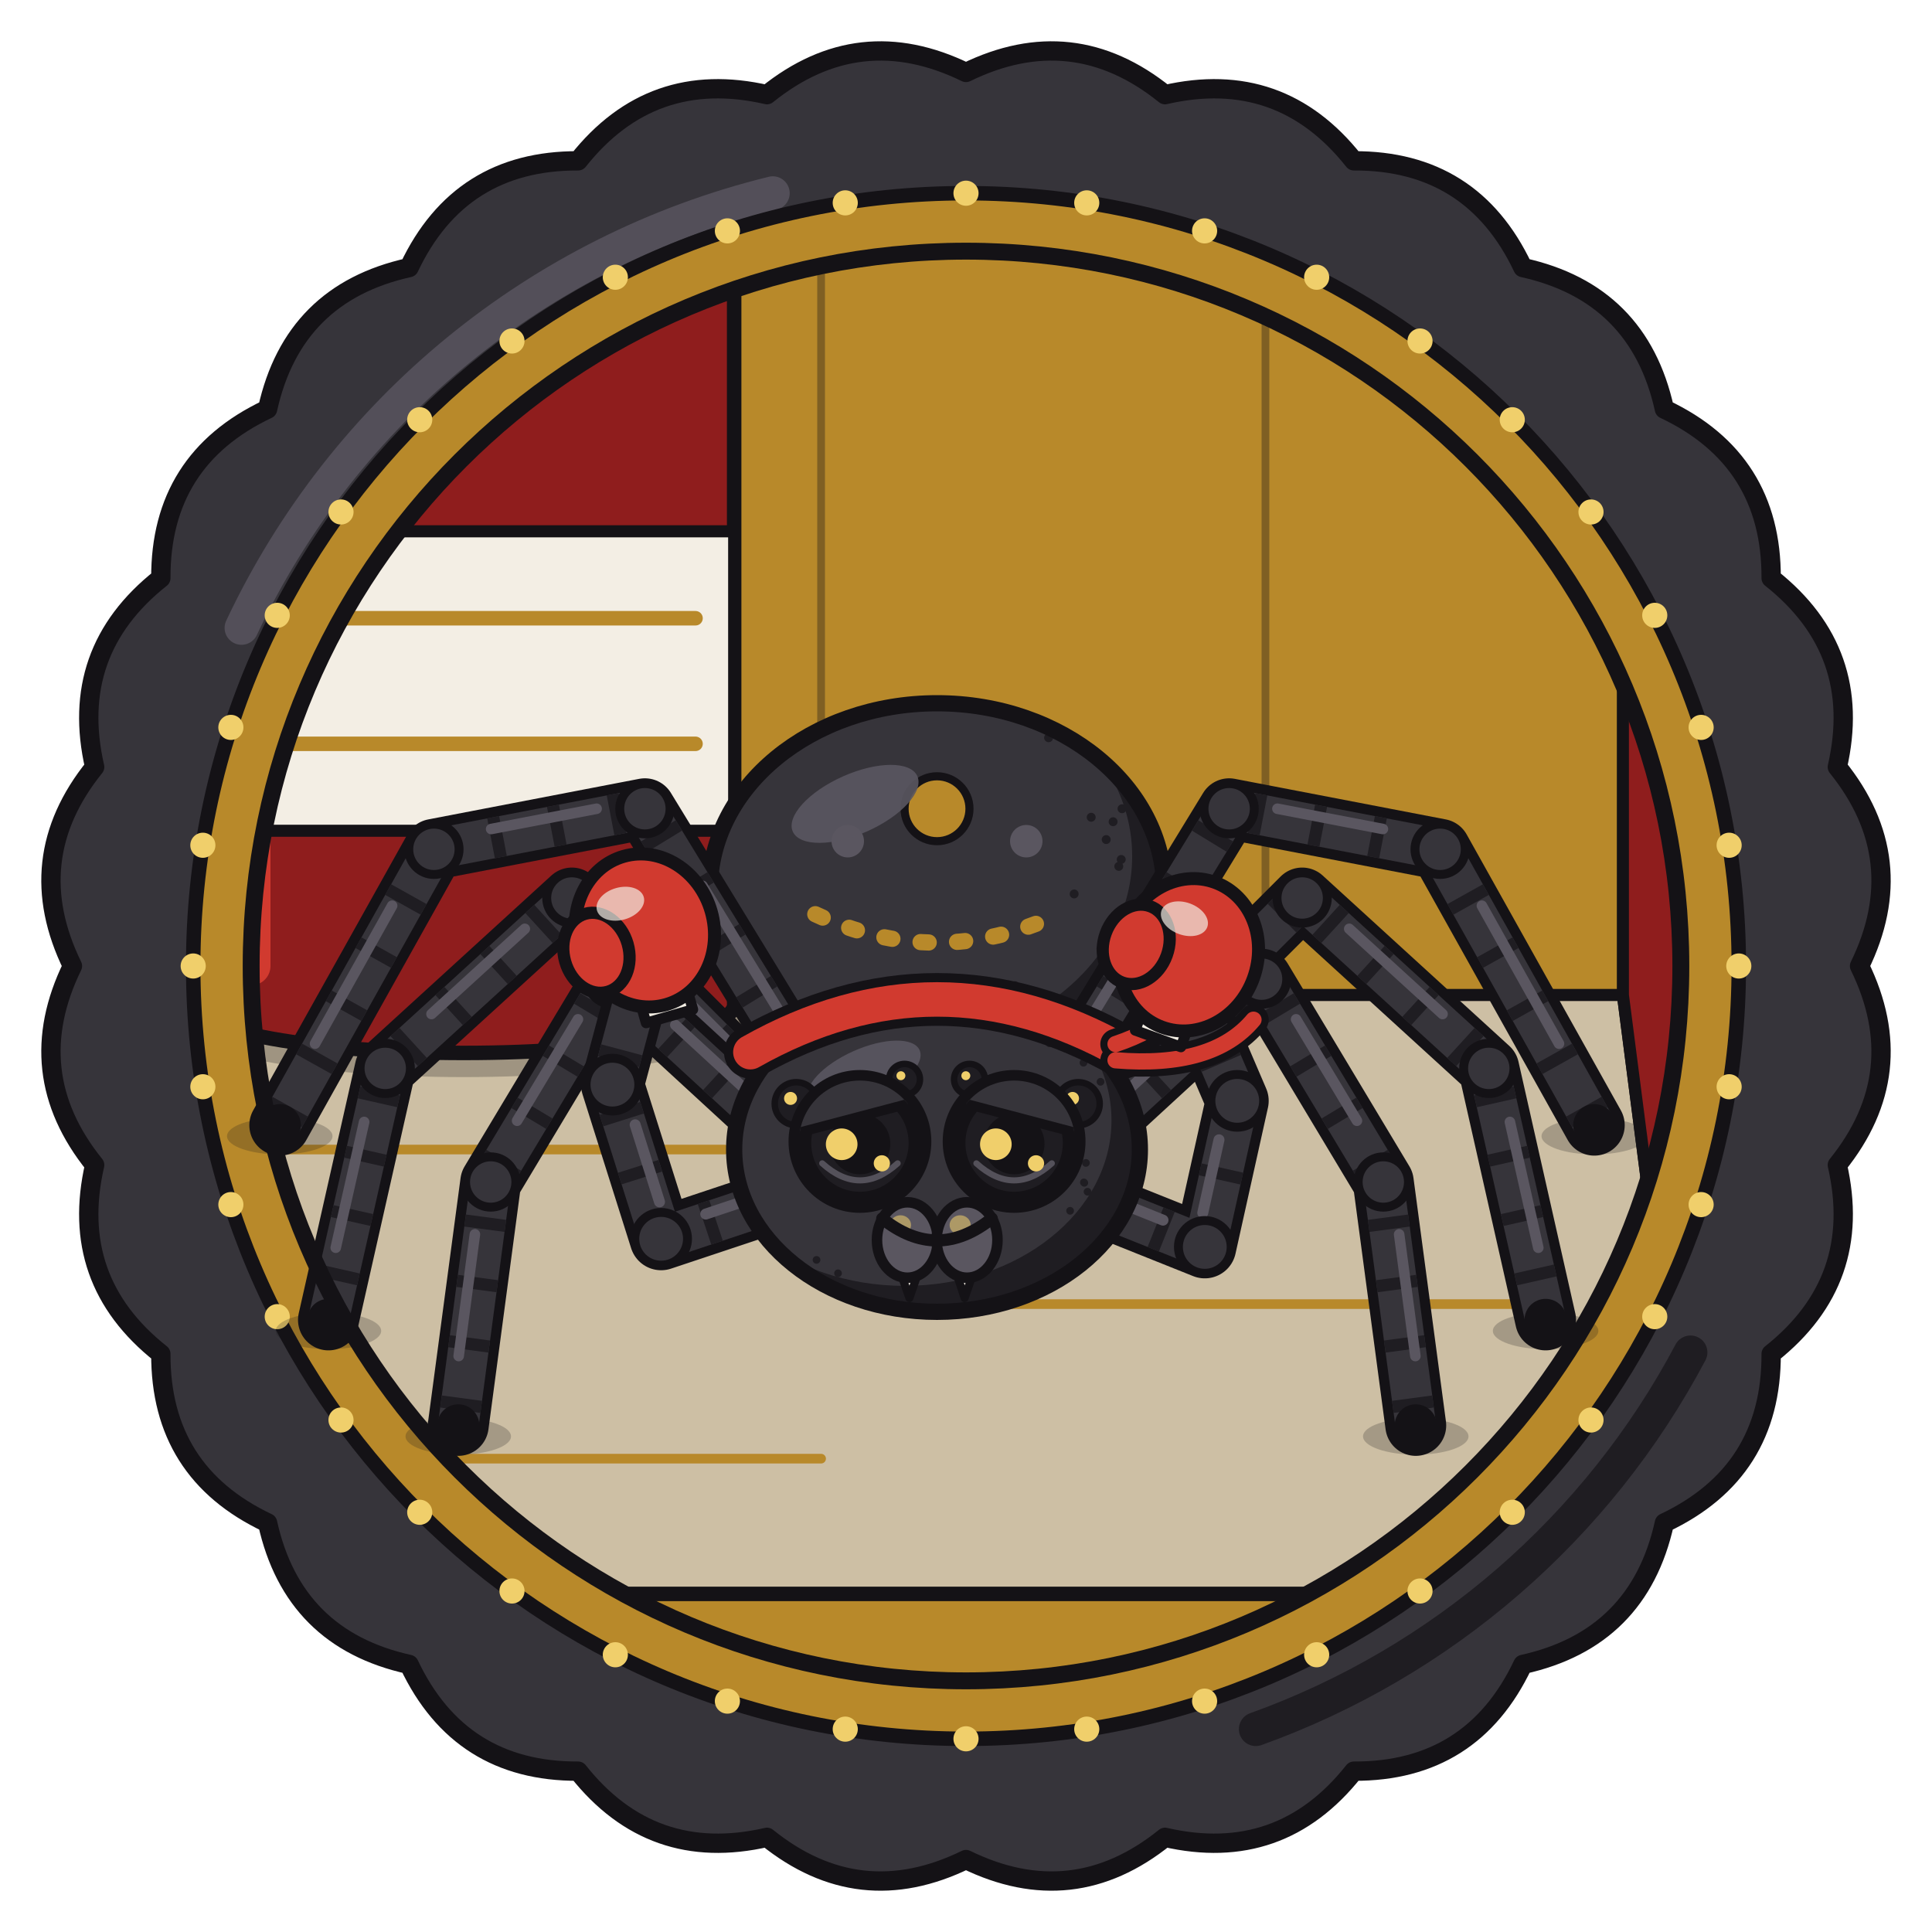
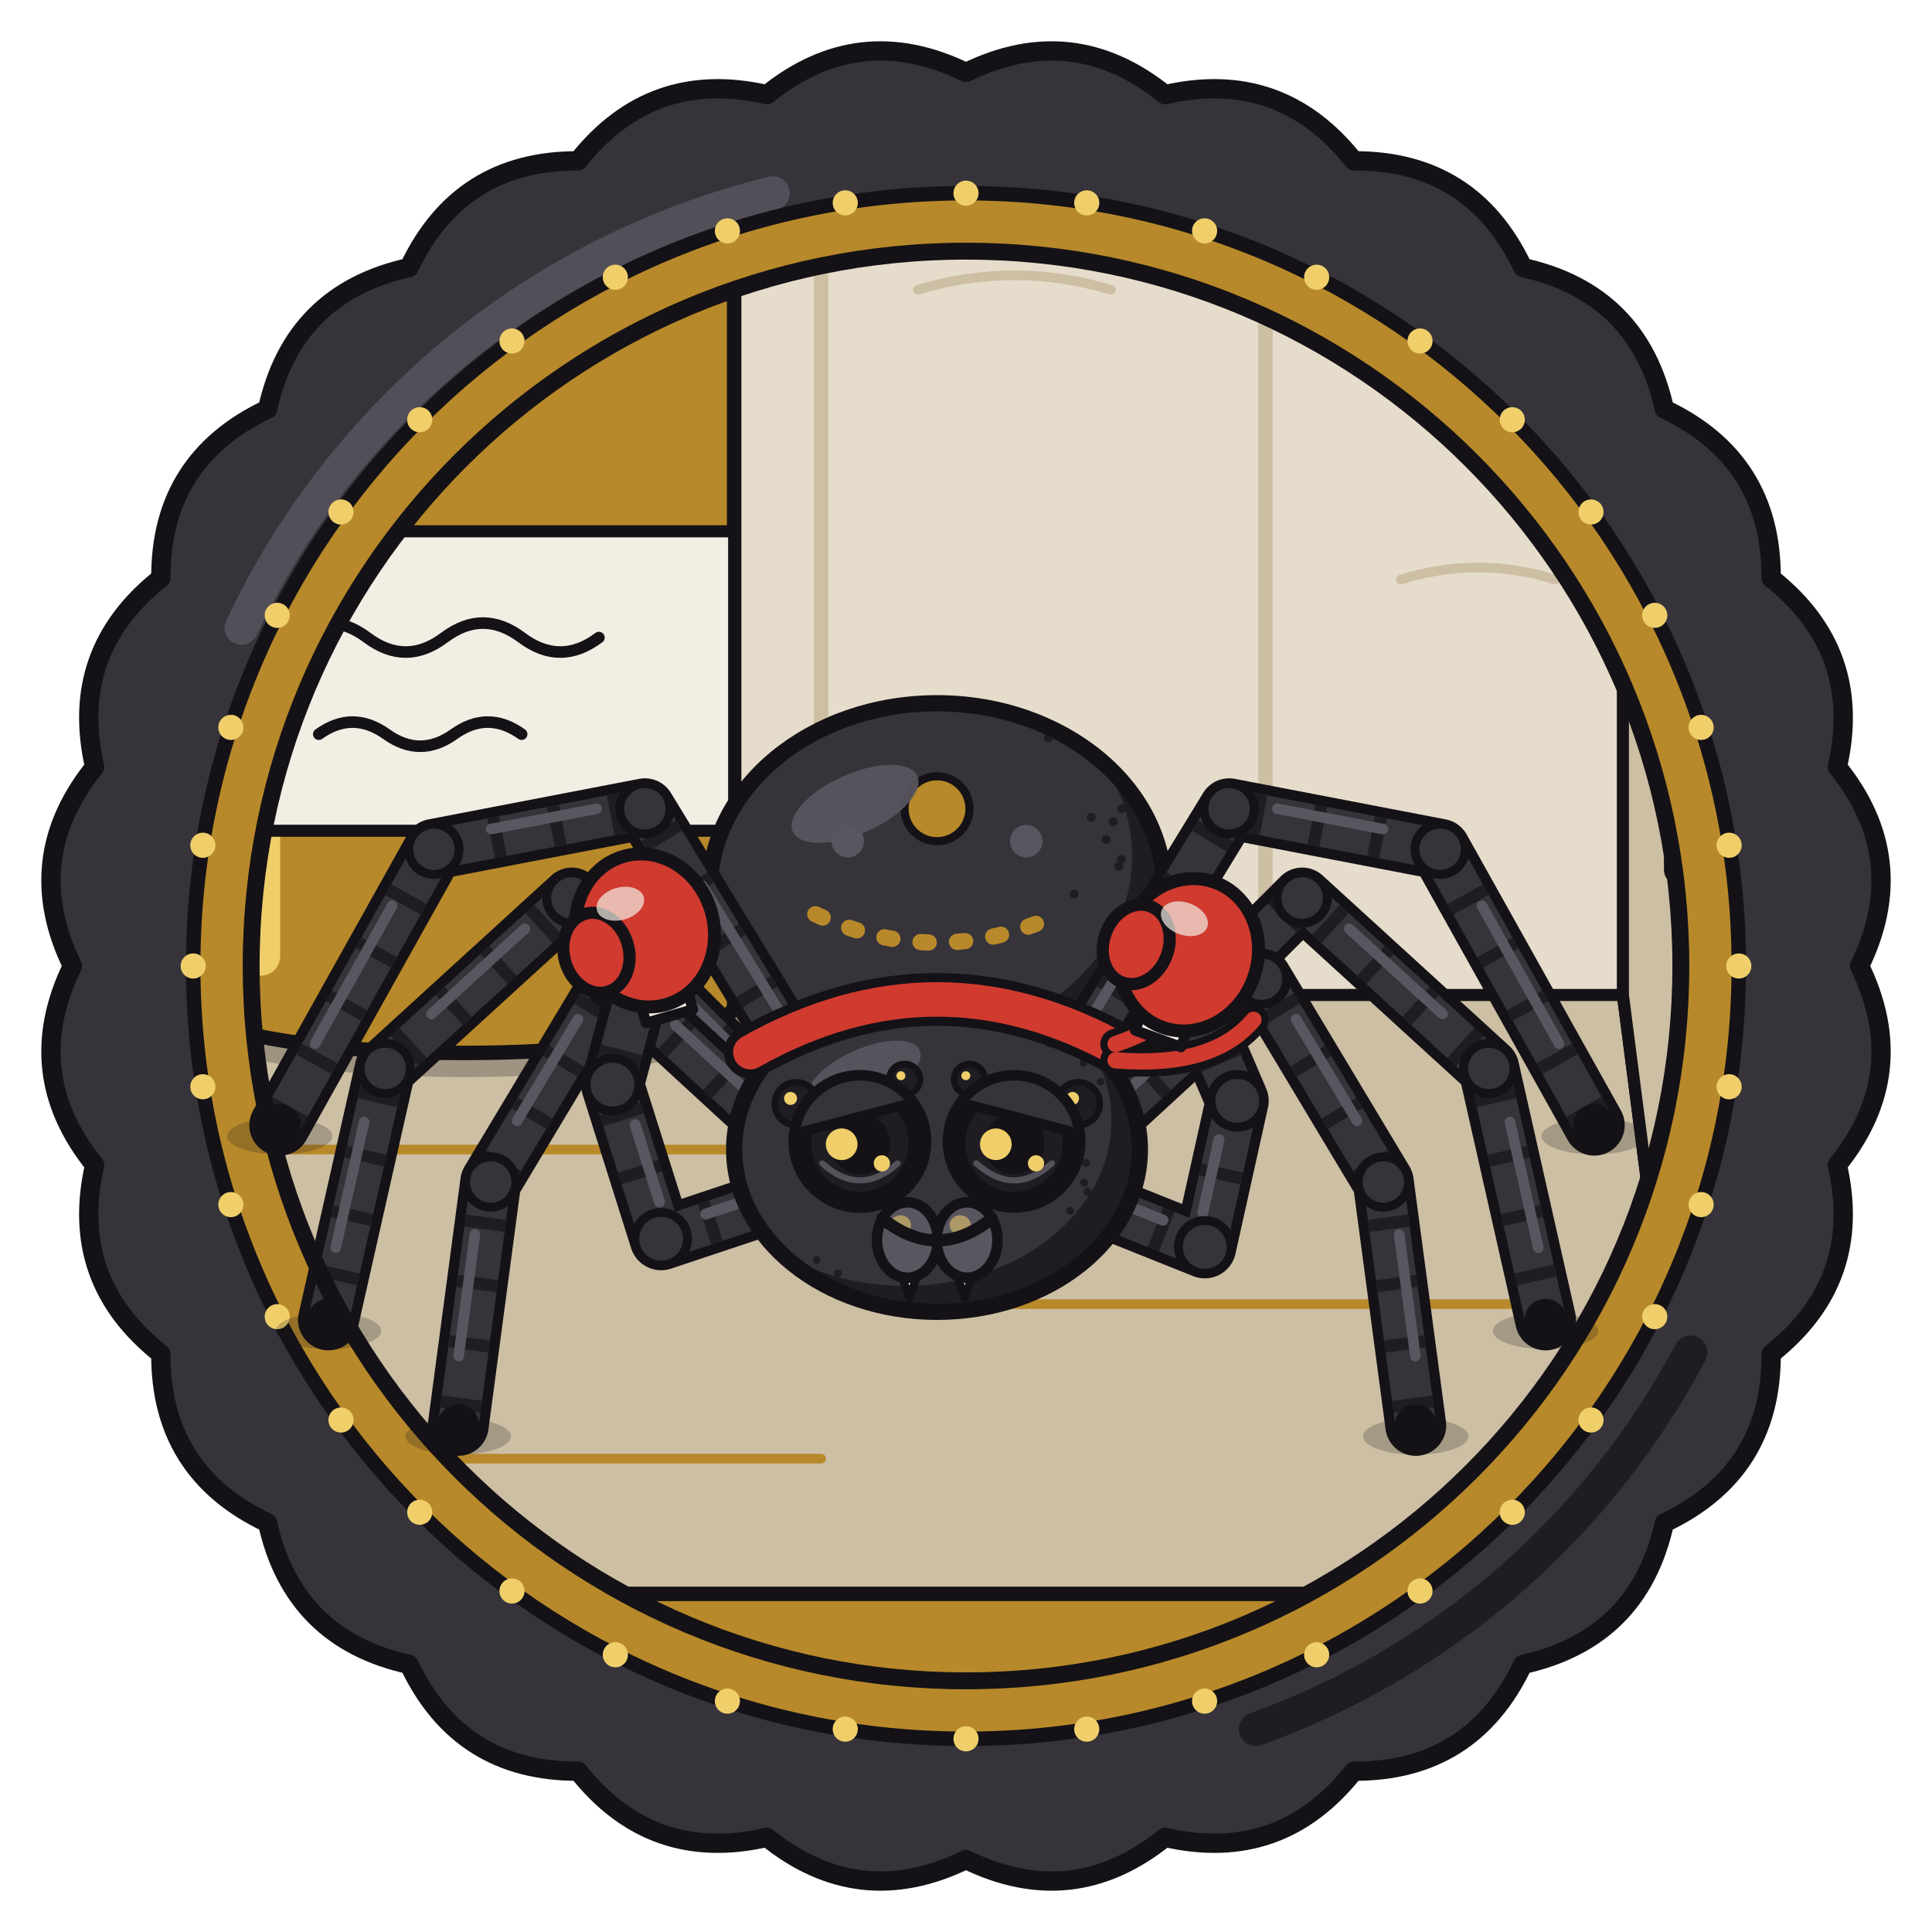
<svg xmlns="http://www.w3.org/2000/svg" viewBox="0 0 400 400" role="img" aria-labelledby="role-bruiser-title">
  <path d="M200 15 Q222.1 4.2 241.2 19.6 Q265.1 14.1 280.3 33.3 Q304.8 33.2 315.3 55.4 Q339.3 60.7 344.6 84.7 Q366.8 95.2 366.7 119.7 Q385.9 134.9 380.4 158.8 Q395.8 177.9 385 200 Q395.8 222.1 380.4 241.2 Q385.9 265.1 366.7 280.3 Q366.8 304.8 344.6 315.3 Q339.3 339.3 315.3 344.6 Q304.8 366.8 280.3 366.7 Q265.1 385.9 241.2 380.4 Q222.1 395.8 200 385 Q177.9 395.8 158.8 380.4 Q134.9 385.9 119.7 366.7 Q95.2 366.8 84.7 344.6 Q60.7 339.3 55.4 315.3 Q33.2 304.8 33.3 280.3 Q14.1 265.1 19.6 241.2 Q4.2 222.1 15 200 Q4.2 177.9 19.6 158.8 Q14.1 134.9 33.3 119.7 Q33.2 95.2 55.4 84.7 Q60.7 60.7 84.7 55.4 Q95.2 33.2 119.7 33.3 Q134.9 14.1 158.8 19.6 Q177.9 4.2 200 15Z" fill="#36343a" stroke="#141216" stroke-width="4" stroke-linecap="round" stroke-linejoin="round" />
  <path d="M50 130 A 165 165 0 0 1 160 40" fill="none" stroke="#5a5660" stroke-width="7" stroke-linecap="round" stroke-linejoin="round" opacity="0.8" />
  <path d="M350 280 A 165 165 0 0 1 260 358" fill="none" stroke="#1f1d22" stroke-width="7" stroke-linecap="round" stroke-linejoin="round" />
  <circle cx="200" cy="200" r="160" fill="#b8892a" stroke="#141216" stroke-width="3" />
  <circle cx="360" cy="200" r="2.6" fill="#f0cf6b" />
  <circle cx="358" cy="225" r="2.6" fill="#f0cf6b" />
  <circle cx="352.2" cy="249.4" r="2.6" fill="#f0cf6b" />
  <circle cx="342.6" cy="272.6" r="2.6" fill="#f0cf6b" />
  <circle cx="329.4" cy="294" r="2.6" fill="#f0cf6b" />
  <circle cx="313.1" cy="313.1" r="2.6" fill="#f0cf6b" />
  <circle cx="294" cy="329.4" r="2.6" fill="#f0cf6b" />
  <circle cx="272.6" cy="342.6" r="2.6" fill="#f0cf6b" />
  <circle cx="249.4" cy="352.2" r="2.6" fill="#f0cf6b" />
  <circle cx="225" cy="358" r="2.6" fill="#f0cf6b" />
  <circle cx="200" cy="360" r="2.6" fill="#f0cf6b" />
  <circle cx="175" cy="358" r="2.6" fill="#f0cf6b" />
  <circle cx="150.6" cy="352.2" r="2.6" fill="#f0cf6b" />
  <circle cx="127.4" cy="342.6" r="2.6" fill="#f0cf6b" />
  <circle cx="106" cy="329.4" r="2.6" fill="#f0cf6b" />
  <circle cx="86.9" cy="313.1" r="2.6" fill="#f0cf6b" />
  <circle cx="70.6" cy="294" r="2.6" fill="#f0cf6b" />
  <circle cx="57.4" cy="272.6" r="2.6" fill="#f0cf6b" />
  <circle cx="47.8" cy="249.4" r="2.6" fill="#f0cf6b" />
  <circle cx="42" cy="225" r="2.6" fill="#f0cf6b" />
  <circle cx="40" cy="200" r="2.6" fill="#f0cf6b" />
  <circle cx="42" cy="175" r="2.6" fill="#f0cf6b" />
  <circle cx="47.8" cy="150.6" r="2.6" fill="#f0cf6b" />
  <circle cx="57.4" cy="127.4" r="2.6" fill="#f0cf6b" />
  <circle cx="70.6" cy="106" r="2.6" fill="#f0cf6b" />
  <circle cx="86.9" cy="86.9" r="2.6" fill="#f0cf6b" />
  <circle cx="106" cy="70.6" r="2.6" fill="#f0cf6b" />
  <circle cx="127.4" cy="57.4" r="2.6" fill="#f0cf6b" />
  <circle cx="150.6" cy="47.8" r="2.6" fill="#f0cf6b" />
  <circle cx="175" cy="42" r="2.6" fill="#f0cf6b" />
  <circle cx="200" cy="40" r="2.6" fill="#f0cf6b" />
  <circle cx="225" cy="42" r="2.6" fill="#f0cf6b" />
  <circle cx="249.4" cy="47.8" r="2.6" fill="#f0cf6b" />
  <circle cx="272.6" cy="57.4" r="2.6" fill="#f0cf6b" />
  <circle cx="294" cy="70.6" r="2.6" fill="#f0cf6b" />
  <circle cx="313.1" cy="86.9" r="2.6" fill="#f0cf6b" />
  <circle cx="329.4" cy="106" r="2.6" fill="#f0cf6b" />
  <circle cx="342.6" cy="127.4" r="2.6" fill="#f0cf6b" />
  <circle cx="352.2" cy="150.6" r="2.6" fill="#f0cf6b" />
  <circle cx="358" cy="175" r="2.6" fill="#f0cf6b" />
  <clipPath id="rl-bruise-med0">
    <circle cx="200" cy="200" r="148" fill="#000" />
  </clipPath>
  <circle cx="200" cy="200" r="148" fill="#e6dccb" stroke="#141216" stroke-width="3" />
  <g clip-path="url(#rl-bruise-med0)">
-     <path d="M30 30 H370 V206 H30 Z" fill="#b8892a" />
-     <path d="M80 30 L80 206" stroke="#141216" stroke-width="1.6" stroke-linecap="round" opacity="0.35" />
-     <path d="M170 30 L170 206" stroke="#141216" stroke-width="1.6" stroke-linecap="round" opacity="0.35" />
-     <path d="M262 30 L262 206" stroke="#141216" stroke-width="1.6" stroke-linecap="round" opacity="0.35" />
+     <path d="M30 30 H370 V206 H30 Z" fill="#e6dccb" />
+     <path d="M80 30 L80 206" stroke="#cdbfa4" stroke-width="3" stroke-linecap="round" />
+     <path d="M170 30 L170 206" stroke="#cdbfa4" stroke-width="3" stroke-linecap="round" />
+     <path d="M262 30 L262 206" stroke="#cdbfa4" stroke-width="3" stroke-linecap="round" />
+     <path d="M190 60 q20 -6 40 0 M290 120 q16 -5 32 0 M104 150 q14 -4 28 0" fill="none" stroke="#cdbfa4" stroke-width="2" stroke-linecap="round" stroke-linejoin="round" />
    <path d="M30 206 H336 L352 330 H30 Z" fill="#cdbfa4" stroke="#141216" stroke-width="2.5" stroke-linecap="round" stroke-linejoin="round" />
    <path d="M40 238 L150 238" stroke="#b8892a" stroke-width="2" stroke-linecap="round" />
    <path d="M180 270 L320 270" stroke="#b8892a" stroke-width="2" stroke-linecap="round" />
    <path d="M60 302 L170 302" stroke="#b8892a" stroke-width="2" stroke-linecap="round" />
-     <path d="M336 206 L352 330 L370 330 L370 30 L336 30 Z" fill="#8f1d1d" stroke="#141216" stroke-width="2.5" stroke-linecap="round" stroke-linejoin="round" />
-     <path d="M348 60 v30 M348 150 v30" fill="none" stroke="#f0cf6b" stroke-width="5" stroke-linecap="round" stroke-linejoin="round" />
+     <path d="M336 206 L352 330 L370 330 L370 30 L336 30 Z" fill="#cdbfa4" stroke="#141216" stroke-width="2.5" stroke-linecap="round" stroke-linejoin="round" />
+     <path d="M348 60 v30 M348 150 v30" fill="none" stroke="#141216" stroke-width="7" stroke-linecap="round" stroke-linejoin="round" />
+     <path d="M348 60 v30 M348 150 v30" fill="none" stroke="#b8892a" stroke-width="4" stroke-linecap="round" stroke-linejoin="round" />
    <ellipse cx="96" cy="212" rx="58" ry="11" fill="#141216" opacity="0.25" />
-     <path d="M40 20 V208 A56 10 0 0 0 152 208 V20 Z" fill="#8f1d1d" stroke="#141216" stroke-width="3" stroke-linecap="round" stroke-linejoin="round" />
-     <path d="M52 20 V200" fill="none" stroke="#d13a2f" stroke-width="8" stroke-linecap="round" stroke-linejoin="round" />
+     <path d="M40 20 V208 A56 10 0 0 0 152 208 V20 Z" fill="#b8892a" stroke="#141216" stroke-width="3" stroke-linecap="round" stroke-linejoin="round" />
+     <path d="M54 20 V198" fill="none" stroke="#f0cf6b" stroke-width="8" stroke-linecap="round" stroke-linejoin="round" />
    <path d="M40 110 H152 V172 H40 Z" fill="#f3eee4" stroke="#141216" stroke-width="2.5" stroke-linecap="round" stroke-linejoin="round" />
-     <path d="M48 128 H144 M48 154 H144" fill="none" stroke="#b8892a" stroke-width="3" stroke-linecap="round" stroke-linejoin="round" />
+     <path d="M60 132 q8 -6 16 0 t16 0 t16 0 t16 0 M66 152 q7 -5 14 0 t14 0 t14 0" fill="none" stroke="#141216" stroke-width="2.4" stroke-linecap="round" stroke-linejoin="round" />
    <path d="M30 330 H370 V348 H30 Z" fill="#b8892a" stroke="#141216" stroke-width="3" stroke-linecap="round" stroke-linejoin="round" />
    <path d="M30 348 H370 V380 H30 Z" fill="#1f1d22" />
  </g>
  <g transform="translate(194 238) rotate(0) scale(0.84 0.84)">
    <ellipse cx="118" cy="70.7" rx="13" ry="4.5" fill="#141216" opacity="0.22" />
    <ellipse cx="150" cy="44.7" rx="13" ry="4.5" fill="#141216" opacity="0.22" />
    <ellipse cx="162" cy="-3.3" rx="13" ry="4.5" fill="#141216" opacity="0.22" />
    <ellipse cx="-118" cy="70.7" rx="13" ry="4.5" fill="#141216" opacity="0.22" />
    <ellipse cx="-150" cy="44.7" rx="13" ry="4.5" fill="#141216" opacity="0.22" />
    <ellipse cx="-162" cy="-3.3" rx="13" ry="4.5" fill="#141216" opacity="0.22" />
    <g transform="rotate(0 0 -64)">
      <clipPath id="rl-bruise-c1">
        <ellipse cx="0" cy="-64" rx="56" ry="46" fill="#000" />
      </clipPath>
      <ellipse cx="0" cy="-64" rx="56" ry="46" fill="#1f1d22" />
      <g clip-path="url(#rl-bruise-c1)">
        <ellipse cx="-9" cy="-72.3" rx="57.1" ry="46.9" fill="#36343a" />
        <path d="M26.7 -37.8h0M40.4 -49.5h0M27.5 -101.5h0M5.6 -29.8h0M-29 -31.4h0M33.8 -63h0M44.8 -69.8h0M45.4 -71.5h0M41.7 -76.4h0M21.8 -36.2h0M-30.5 -31.9h0M-31.5 -30.9h0M-20.8 -34.6h0M19.2 -40.4h0M45.6 -84h0M23.3 -38.1h0M43.4 -80.8h0M-30 -31.8h0M38 -81.9h0" stroke="#1f1d22" stroke-width="2.2" stroke-linecap="round" />
        <circle cx="0" cy="-84" r="8" fill="#b8892a" stroke="#141216" stroke-width="2" />
        <path d="M-30 -58 Q0 -44 30 -58" fill="none" stroke="#b8892a" stroke-width="4" stroke-linecap="round" stroke-linejoin="round" stroke-dasharray="2 7" />
        <circle cx="-22" cy="-76" r="4" fill="#5a5660" />
        <circle cx="22" cy="-76" r="4" fill="#5a5660" />
        <ellipse cx="-20.2" cy="-85.2" rx="16.8" ry="7.4" fill="#5a5660" transform="rotate(-24 -20.2 -85.2)" opacity="0.9" />
      </g>
      <ellipse cx="0" cy="-64" rx="56" ry="46" fill="none" stroke="#141216" stroke-width="4" />
    </g>
    <g>
      <path d="M28 -12 L72 -84 L124 -74 L162 -6" fill="none" stroke="#141216" stroke-width="15" stroke-linecap="round" stroke-linejoin="round" />
      <path d="M28 -12 L72 -84 L124 -74 L162 -6" fill="none" stroke="#36343a" stroke-width="10" stroke-linecap="round" stroke-linejoin="round" />
      <path d="M28 -12 L72 -84 L124 -74 L162 -6" fill="none" stroke="#1f1d22" stroke-width="10" stroke-dasharray="3 12" stroke-linejoin="round" />
      <path d="M35.8 -29 L57.8 -65M83.9 -84 L109.9 -79M134.3 -60.1 L153.3 -26.1" stroke="#5a5660" stroke-width="2.6" stroke-linecap="round" fill="none" />
      <circle cx="72" cy="-84" r="6.2" fill="#36343a" stroke="#141216" stroke-width="2.2" />
      <circle cx="124" cy="-74" r="6.2" fill="#36343a" stroke="#141216" stroke-width="2.2" />
      <circle cx="162" cy="-6" r="5.2" fill="#141216" />
    </g>
    <g>
      <path d="M-28 -12 L-72 -84 L-124 -74 L-162 -6" fill="none" stroke="#141216" stroke-width="15" stroke-linecap="round" stroke-linejoin="round" />
      <path d="M-28 -12 L-72 -84 L-124 -74 L-162 -6" fill="none" stroke="#36343a" stroke-width="10" stroke-linecap="round" stroke-linejoin="round" />
      <path d="M-28 -12 L-72 -84 L-124 -74 L-162 -6" fill="none" stroke="#1f1d22" stroke-width="10" stroke-dasharray="3 12" stroke-linejoin="round" />
      <path d="M-35.8 -29 L-57.8 -65M-83.9 -84 L-109.9 -79M-134.3 -60.1 L-153.3 -26.1" stroke="#5a5660" stroke-width="2.6" stroke-linecap="round" fill="none" />
      <circle cx="-72" cy="-84" r="6.2" fill="#36343a" stroke="#141216" stroke-width="2.2" />
      <circle cx="-124" cy="-74" r="6.2" fill="#36343a" stroke="#141216" stroke-width="2.2" />
      <circle cx="-162" cy="-6" r="5.2" fill="#141216" />
    </g>
    <g>
      <path d="M32 -4 L90 -62 L136 -20 L150 42" fill="none" stroke="#141216" stroke-width="15" stroke-linecap="round" stroke-linejoin="round" />
      <path d="M32 -4 L90 -62 L136 -20 L150 42" fill="none" stroke="#36343a" stroke-width="10" stroke-linecap="round" stroke-linejoin="round" />
      <path d="M32 -4 L90 -62 L136 -20 L150 42" fill="none" stroke="#1f1d22" stroke-width="10" stroke-dasharray="3 12" stroke-linejoin="round" />
      <path d="M43.2 -18.3 L72.2 -47.3M101.6 -54.4 L124.6 -33.4M141.2 -6.8 L148.2 24.2" stroke="#5a5660" stroke-width="2.6" stroke-linecap="round" fill="none" />
      <circle cx="90" cy="-62" r="6.2" fill="#36343a" stroke="#141216" stroke-width="2.2" />
      <circle cx="136" cy="-20" r="6.2" fill="#36343a" stroke="#141216" stroke-width="2.2" />
      <circle cx="150" cy="42" r="5.2" fill="#141216" />
    </g>
    <g>
      <path d="M-32 -4 L-90 -62 L-136 -20 L-150 42" fill="none" stroke="#141216" stroke-width="15" stroke-linecap="round" stroke-linejoin="round" />
      <path d="M-32 -4 L-90 -62 L-136 -20 L-150 42" fill="none" stroke="#36343a" stroke-width="10" stroke-linecap="round" stroke-linejoin="round" />
      <path d="M-32 -4 L-90 -62 L-136 -20 L-150 42" fill="none" stroke="#1f1d22" stroke-width="10" stroke-dasharray="3 12" stroke-linejoin="round" />
      <path d="M-43.2 -18.3 L-72.2 -47.3M-101.6 -54.4 L-124.6 -33.4M-141.2 -6.8 L-148.2 24.2" stroke="#5a5660" stroke-width="2.6" stroke-linecap="round" fill="none" />
      <circle cx="-90" cy="-62" r="6.2" fill="#36343a" stroke="#141216" stroke-width="2.2" />
      <circle cx="-136" cy="-20" r="6.2" fill="#36343a" stroke="#141216" stroke-width="2.2" />
      <circle cx="-150" cy="42" r="5.2" fill="#141216" />
    </g>
    <g>
      <path d="M30 4 L80 -42 L110 8 L118 68" fill="none" stroke="#141216" stroke-width="15" stroke-linecap="round" stroke-linejoin="round" />
      <path d="M30 4 L80 -42 L110 8 L118 68" fill="none" stroke="#36343a" stroke-width="10" stroke-linecap="round" stroke-linejoin="round" />
      <path d="M30 4 L80 -42 L110 8 L118 68" fill="none" stroke="#1f1d22" stroke-width="10" stroke-dasharray="3 12" stroke-linejoin="round" />
      <path d="M39.5 -7.7 L64.5 -30.7M88.5 -32.1 L103.5 -7.1M113.9 20.9 L117.9 50.9" stroke="#5a5660" stroke-width="2.6" stroke-linecap="round" fill="none" />
      <circle cx="80" cy="-42" r="6.2" fill="#36343a" stroke="#141216" stroke-width="2.2" />
      <circle cx="110" cy="8" r="6.2" fill="#36343a" stroke="#141216" stroke-width="2.2" />
      <circle cx="118" cy="68" r="5.2" fill="#141216" />
    </g>
    <g>
      <path d="M-30 4 L-80 -42 L-110 8 L-118 68" fill="none" stroke="#141216" stroke-width="15" stroke-linecap="round" stroke-linejoin="round" />
      <path d="M-30 4 L-80 -42 L-110 8 L-118 68" fill="none" stroke="#36343a" stroke-width="10" stroke-linecap="round" stroke-linejoin="round" />
      <path d="M-30 4 L-80 -42 L-110 8 L-118 68" fill="none" stroke="#1f1d22" stroke-width="10" stroke-dasharray="3 12" stroke-linejoin="round" />
      <path d="M-39.5 -7.7 L-64.5 -30.7M-88.5 -32.1 L-103.5 -7.1M-113.9 20.9 L-117.9 50.9" stroke="#5a5660" stroke-width="2.6" stroke-linecap="round" fill="none" />
      <circle cx="-80" cy="-42" r="6.2" fill="#36343a" stroke="#141216" stroke-width="2.2" />
      <circle cx="-110" cy="8" r="6.2" fill="#36343a" stroke="#141216" stroke-width="2.2" />
      <circle cx="-118" cy="68" r="5.2" fill="#141216" />
    </g>
    <g>
      <path d="M26 8 L66 24 L74 -12 L62 -40" fill="none" stroke="#141216" stroke-width="15.5" stroke-linecap="round" stroke-linejoin="round" />
      <path d="M26 8 L66 24 L74 -12 L62 -40" fill="none" stroke="#36343a" stroke-width="10.5" stroke-linecap="round" stroke-linejoin="round" />
      <path d="M26 8 L66 24 L74 -12 L62 -40" fill="none" stroke="#1f1d22" stroke-width="10.5" stroke-dasharray="3 12" stroke-linejoin="round" />
      <path d="M35.7 9.4 L55.7 17.4M65.5 15.6 L69.5 -2.4" stroke="#5a5660" stroke-width="2.7" stroke-linecap="round" fill="none" />
      <circle cx="66" cy="24" r="6.5" fill="#36343a" stroke="#141216" stroke-width="2.2" />
      <circle cx="74" cy="-12" r="6.5" fill="#36343a" stroke="#141216" stroke-width="2.2" />
      <circle cx="62" cy="-40" r="5.4" fill="#141216" />
    </g>
    <g>
      <path d="M-26 8 L-68 22 L-80 -16 L-72 -46" fill="none" stroke="#141216" stroke-width="15.5" stroke-linecap="round" stroke-linejoin="round" />
      <path d="M-26 8 L-68 22 L-80 -16 L-72 -46" fill="none" stroke="#36343a" stroke-width="10.5" stroke-linecap="round" stroke-linejoin="round" />
      <path d="M-26 8 L-68 22 L-80 -16 L-72 -46" fill="none" stroke="#1f1d22" stroke-width="10.5" stroke-dasharray="3 12" stroke-linejoin="round" />
      <path d="M-36 8.9 L-57 15.9M-68.4 12.9 L-74.4 -6.1" stroke="#5a5660" stroke-width="2.7" stroke-linecap="round" fill="none" />
      <circle cx="-68" cy="22" r="6.5" fill="#36343a" stroke="#141216" stroke-width="2.2" />
      <circle cx="-80" cy="-16" r="6.5" fill="#36343a" stroke="#141216" stroke-width="2.2" />
      <circle cx="-72" cy="-46" r="5.4" fill="#141216" />
    </g>
    <g transform="rotate(0 0 0)">
      <clipPath id="rl-bruise-c2">
        <ellipse cx="0" cy="0" rx="50" ry="40" fill="#000" />
      </clipPath>
      <ellipse cx="0" cy="0" rx="50" ry="40" fill="#1f1d22" />
      <g clip-path="url(#rl-bruise-c2)">
        <ellipse cx="-8" cy="-7.2" rx="51" ry="40.8" fill="#36343a" />
        <path d="M36.3 8.2h0M3.1 27.1h0M-24.4 30.5h0M-7.6 31.2h0M32.8 15.1h0M40.3 -16.7h0M9.5 25.1h0M36.7 3.3h0M37.1 10.4h0M36.2 8.1h0M36.1 -25.8h0M36.1 -21.4h0M-29.7 27.2h0M-8 24.7h0M27.7 -26.2h0" stroke="#1f1d22" stroke-width="1.9" stroke-linecap="round" />
        <ellipse cx="-18" cy="-18.4" rx="15" ry="6.4" fill="#5a5660" transform="rotate(-24 -18 -18.4)" opacity="0.9" />
      </g>
      <ellipse cx="0" cy="0" rx="50" ry="40" fill="none" stroke="#141216" stroke-width="4" />
    </g>
    <path d="M-9.4 29.1 l2.6 7.5 l2.3 -6.7 Z" fill="#f3eee4" stroke="#141216" stroke-width="2" stroke-linecap="round" stroke-linejoin="round" />
    <path d="M9.4 29.1 l-2.6 7.5 l-2.2 -6.7 Z" fill="#f3eee4" stroke="#141216" stroke-width="2" stroke-linecap="round" stroke-linejoin="round" />
    <ellipse cx="-7.3" cy="22.3" rx="7.5" ry="9.3" fill="#5a5660" stroke="#141216" stroke-width="2.6" />
    <ellipse cx="7.4" cy="22.3" rx="7.5" ry="9.3" fill="#5a5660" stroke="#141216" stroke-width="2.6" />
    <ellipse cx="-9" cy="18.6" rx="2.6" ry="2.4" fill="#f0cf6b" opacity="0.55" />
    <ellipse cx="5.7" cy="18.6" rx="2.6" ry="2.4" fill="#f0cf6b" opacity="0.55" />
    <circle cx="-8" cy="-17.3" r="4.6" fill="#141216" />
    <circle cx="-8" cy="-17.3" r="3" fill="#1f1d22" />
    <circle cx="-8.9" cy="-18.2" r="1.1" fill="#f0cf6b" />
    <circle cx="8" cy="-17.3" r="4.6" fill="#141216" />
    <circle cx="8" cy="-17.3" r="3" fill="#1f1d22" />
    <circle cx="7.1" cy="-18.2" r="1.1" fill="#f0cf6b" />
    <circle cx="-34.7" cy="-11.3" r="6.1" fill="#141216" />
    <circle cx="-34.7" cy="-11.3" r="4.5" fill="#1f1d22" />
    <circle cx="-36.1" cy="-12.6" r="1.6" fill="#f0cf6b" />
    <circle cx="34.8" cy="-11.3" r="6.1" fill="#141216" />
    <circle cx="34.8" cy="-11.3" r="4.5" fill="#1f1d22" />
    <circle cx="33.4" cy="-12.6" r="1.6" fill="#f0cf6b" />
    <circle cx="-19" cy="-2" r="17.6" fill="#141216" />
    <clipPath id="rl-bruise-e3">
      <circle cx="-19" cy="-2" r="15" fill="#000" />
    </clipPath>
    <g clip-path="url(#rl-bruise-e3)">
      <circle cx="-19" cy="-2" r="15" fill="#141216" />
      <circle cx="-19" cy="-1.6" r="12" fill="#1f1d22" />
      <circle cx="-19" cy="-1.4" r="7.5" fill="#141216" />
      <path d="M-28.3 3.4 Q-19 11.8 -9.7 3.4" fill="none" stroke="#5a5660" stroke-width="1.5" stroke-linecap="round" stroke-linejoin="round" opacity="0.9" />
      <circle cx="-23.5" cy="-1.3" r="3.9" fill="#f0cf6b" />
      <circle cx="-13.6" cy="3.4" r="2" fill="#f0cf6b" />
      <path d="M-2.5 -20 L-2.5 -12.5 L-35.5 -3.8 L-35.5 -20 Z" fill="#36343a" />
      <path d="M-2.5 -12.5 L-35.5 -3.8" fill="none" stroke="#141216" stroke-width="2.4" stroke-linecap="round" stroke-linejoin="round" />
    </g>
    <circle cx="19" cy="-2" r="17.6" fill="#141216" />
    <clipPath id="rl-bruise-e4">
      <circle cx="19" cy="-2" r="15" fill="#000" />
    </clipPath>
    <g clip-path="url(#rl-bruise-e4)">
      <circle cx="19" cy="-2" r="15" fill="#141216" />
      <circle cx="19" cy="-1.6" r="12" fill="#1f1d22" />
      <circle cx="19" cy="-1.4" r="7.5" fill="#141216" />
      <path d="M9.7 3.4 Q19 11.8 28.3 3.4" fill="none" stroke="#5a5660" stroke-width="1.5" stroke-linecap="round" stroke-linejoin="round" opacity="0.9" />
      <circle cx="14.5" cy="-1.3" r="3.9" fill="#f0cf6b" />
      <circle cx="24.4" cy="3.4" r="2" fill="#f0cf6b" />
      <path d="M2.5 -20 L2.5 -12.5 L35.5 -3.8 L35.5 -20 Z" fill="#36343a" />
      <path d="M2.5 -12.5 L35.5 -3.8" fill="none" stroke="#141216" stroke-width="2.4" stroke-linecap="round" stroke-linejoin="round" />
    </g>
    <path d="M-13.5 17 Q0 27.8 13.5 17" fill="none" stroke="#141216" stroke-width="3" stroke-linecap="round" stroke-linejoin="round" />
    <path d="M-46 -24 Q0 -50 46 -24" fill="none" stroke="#141216" stroke-width="13" stroke-linecap="round" stroke-linejoin="round" />
    <path d="M-46 -24 Q0 -50 46 -24" fill="none" stroke="#d13a2f" stroke-width="8.5" stroke-linecap="round" stroke-linejoin="round" />
    <path d="M44 -26 q18 -6 26 -22 M44 -22 q24 2 34 -10" fill="none" stroke="#141216" stroke-width="7.5" stroke-linecap="round" stroke-linejoin="round" />
    <path d="M44 -26 q18 -6 26 -22 M44 -22 q24 2 34 -10" fill="none" stroke="#d13a2f" stroke-width="4" stroke-linecap="round" stroke-linejoin="round" />
    <g transform="rotate(20 62 -48)">
      <path d="M56 -36 h12 v10 h-12 Z" fill="#f3eee4" stroke="#141216" stroke-width="2.6" stroke-linecap="round" stroke-linejoin="round" />
      <ellipse cx="62" cy="-48" rx="17" ry="19" fill="#d13a2f" stroke="#141216" stroke-width="3.2" />
      <ellipse cx="49" cy="-46" rx="8" ry="10" fill="#d13a2f" stroke="#141216" stroke-width="3" />
      <ellipse cx="58" cy="-56" rx="6" ry="4" fill="#f3eee4" opacity="0.7" />
    </g>
    <g transform="rotate(-16 -72 -54)">
      <path d="M-78 -42 h12 v10 h-12 Z" fill="#f3eee4" stroke="#141216" stroke-width="2.6" stroke-linecap="round" stroke-linejoin="round" />
      <ellipse cx="-72" cy="-54" rx="17" ry="19" fill="#d13a2f" stroke="#141216" stroke-width="3.2" />
      <ellipse cx="-85" cy="-52" rx="8" ry="10" fill="#d13a2f" stroke="#141216" stroke-width="3" />
      <ellipse cx="-76" cy="-62" rx="6" ry="4" fill="#f3eee4" opacity="0.7" />
    </g>
  </g>
  <circle cx="200" cy="200" r="148" fill="none" stroke="#141216" stroke-width="3.5" />
</svg>
